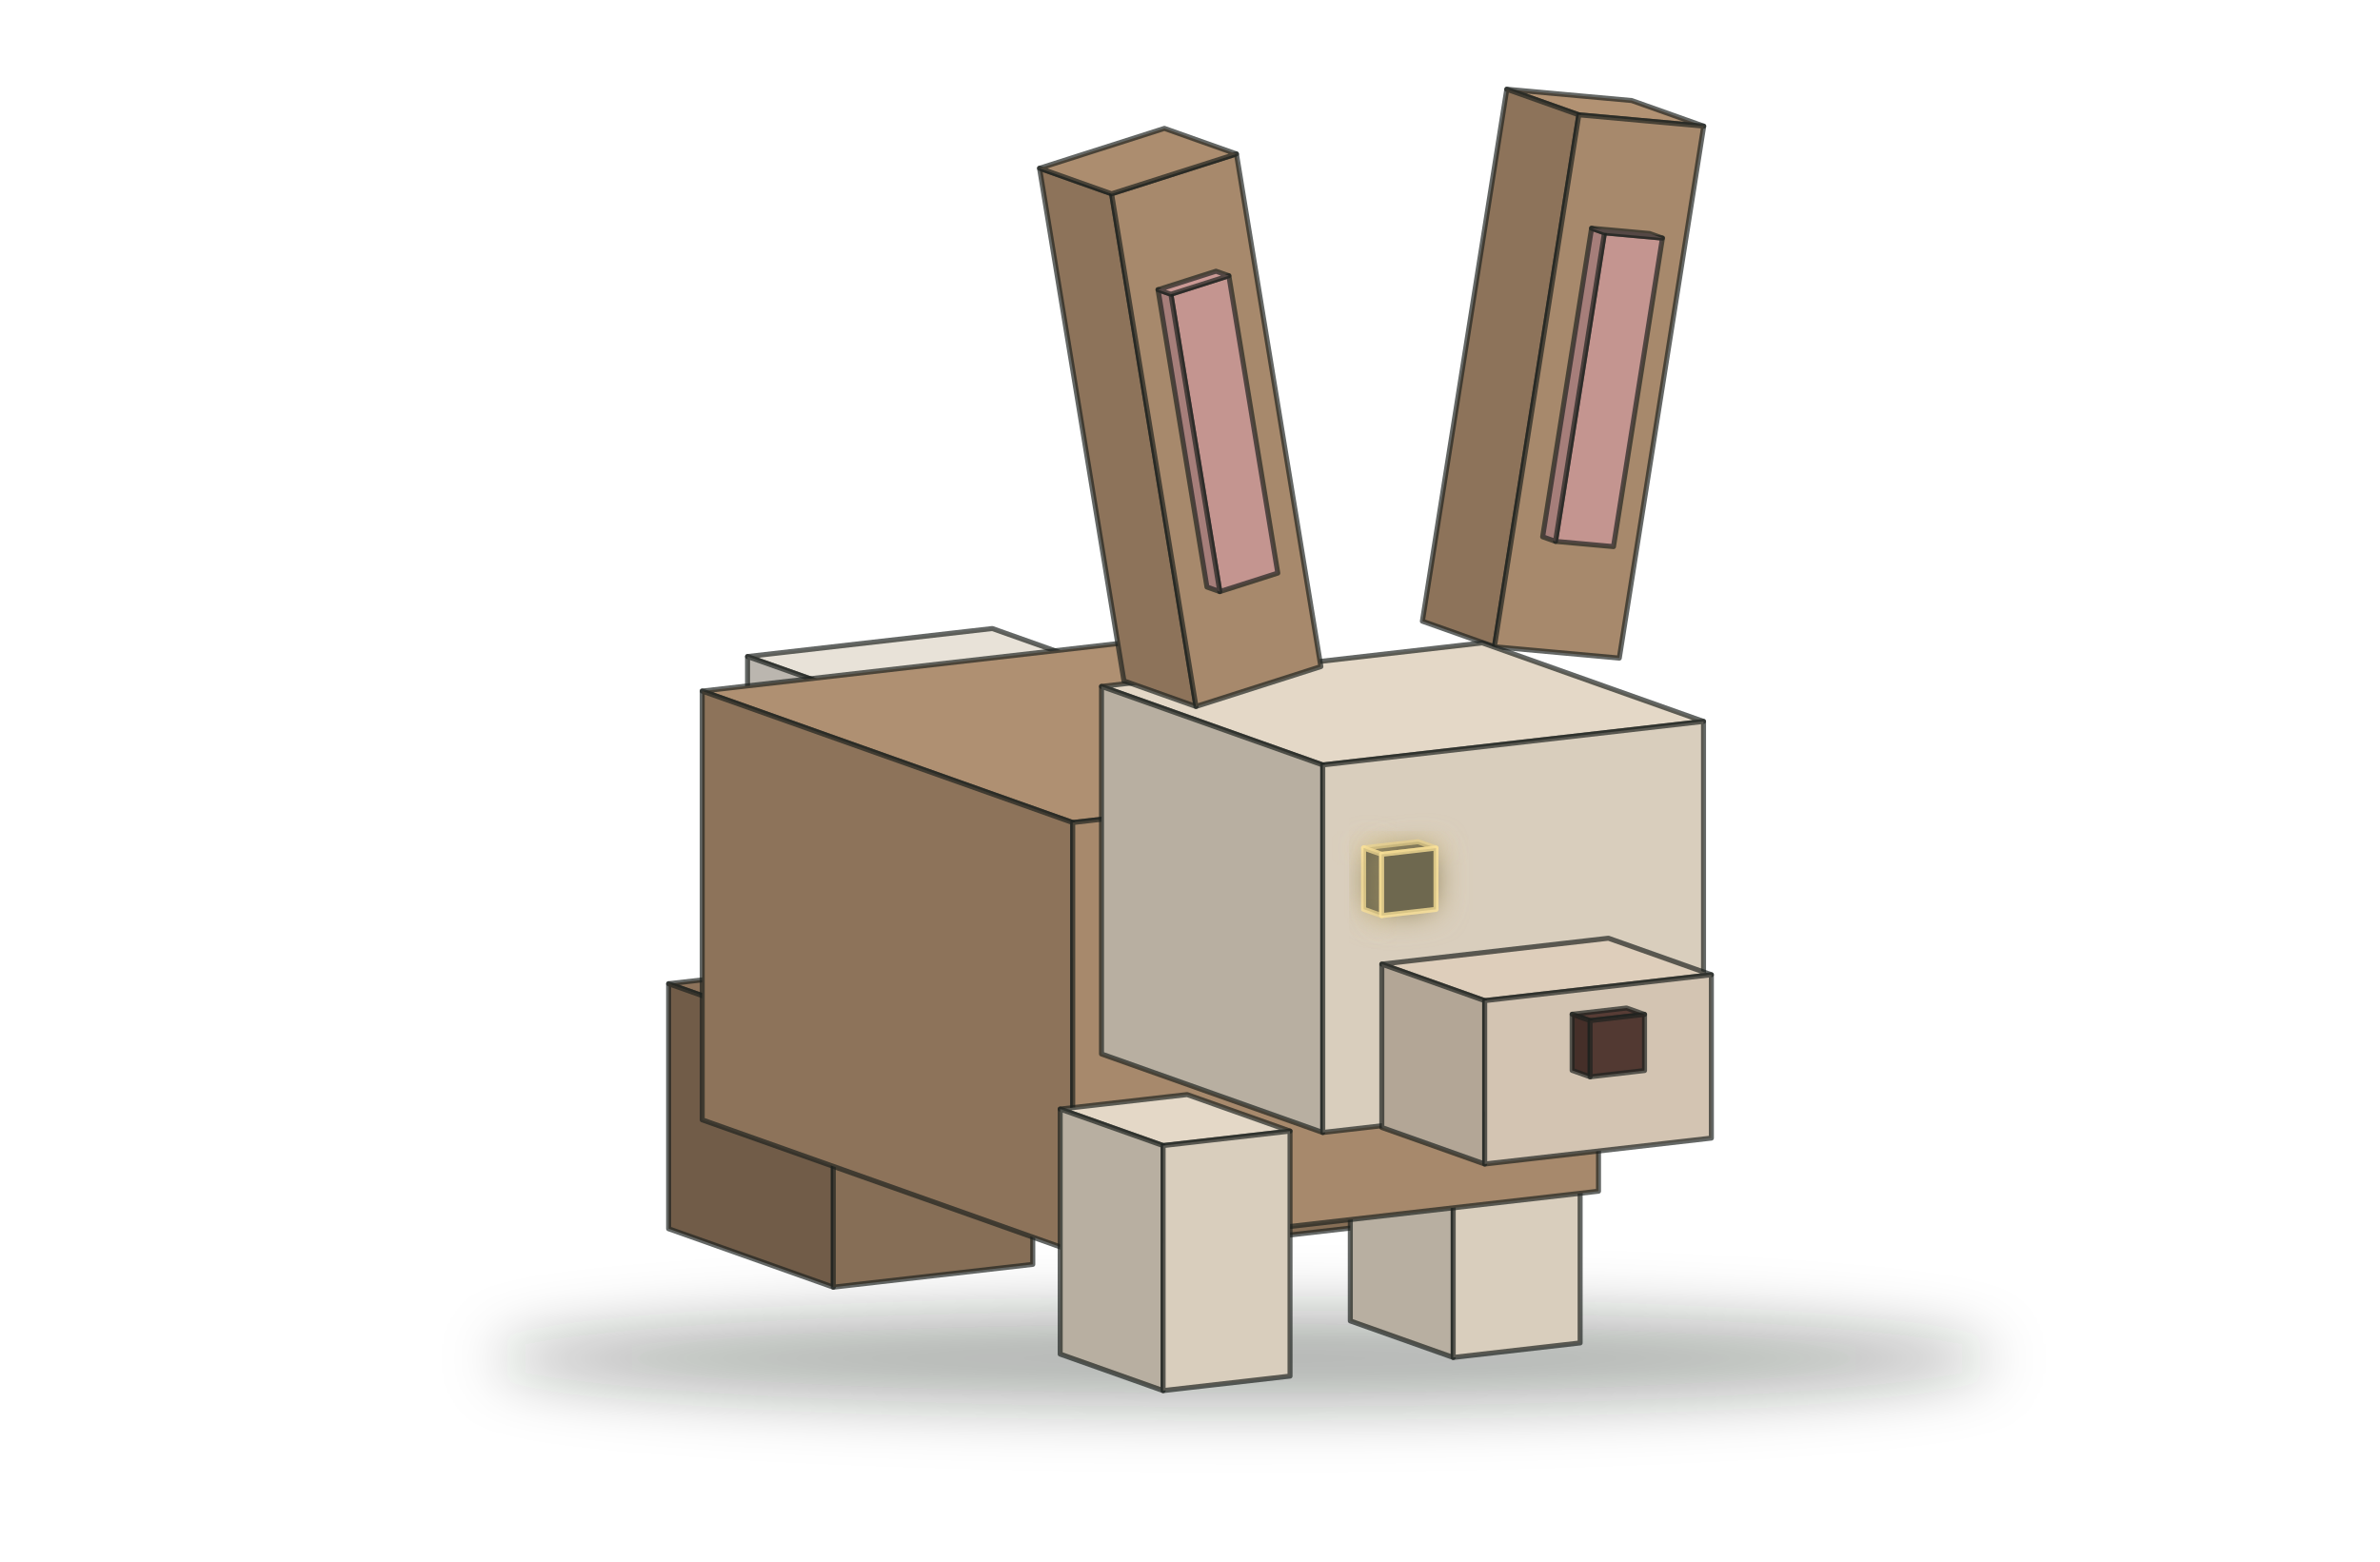
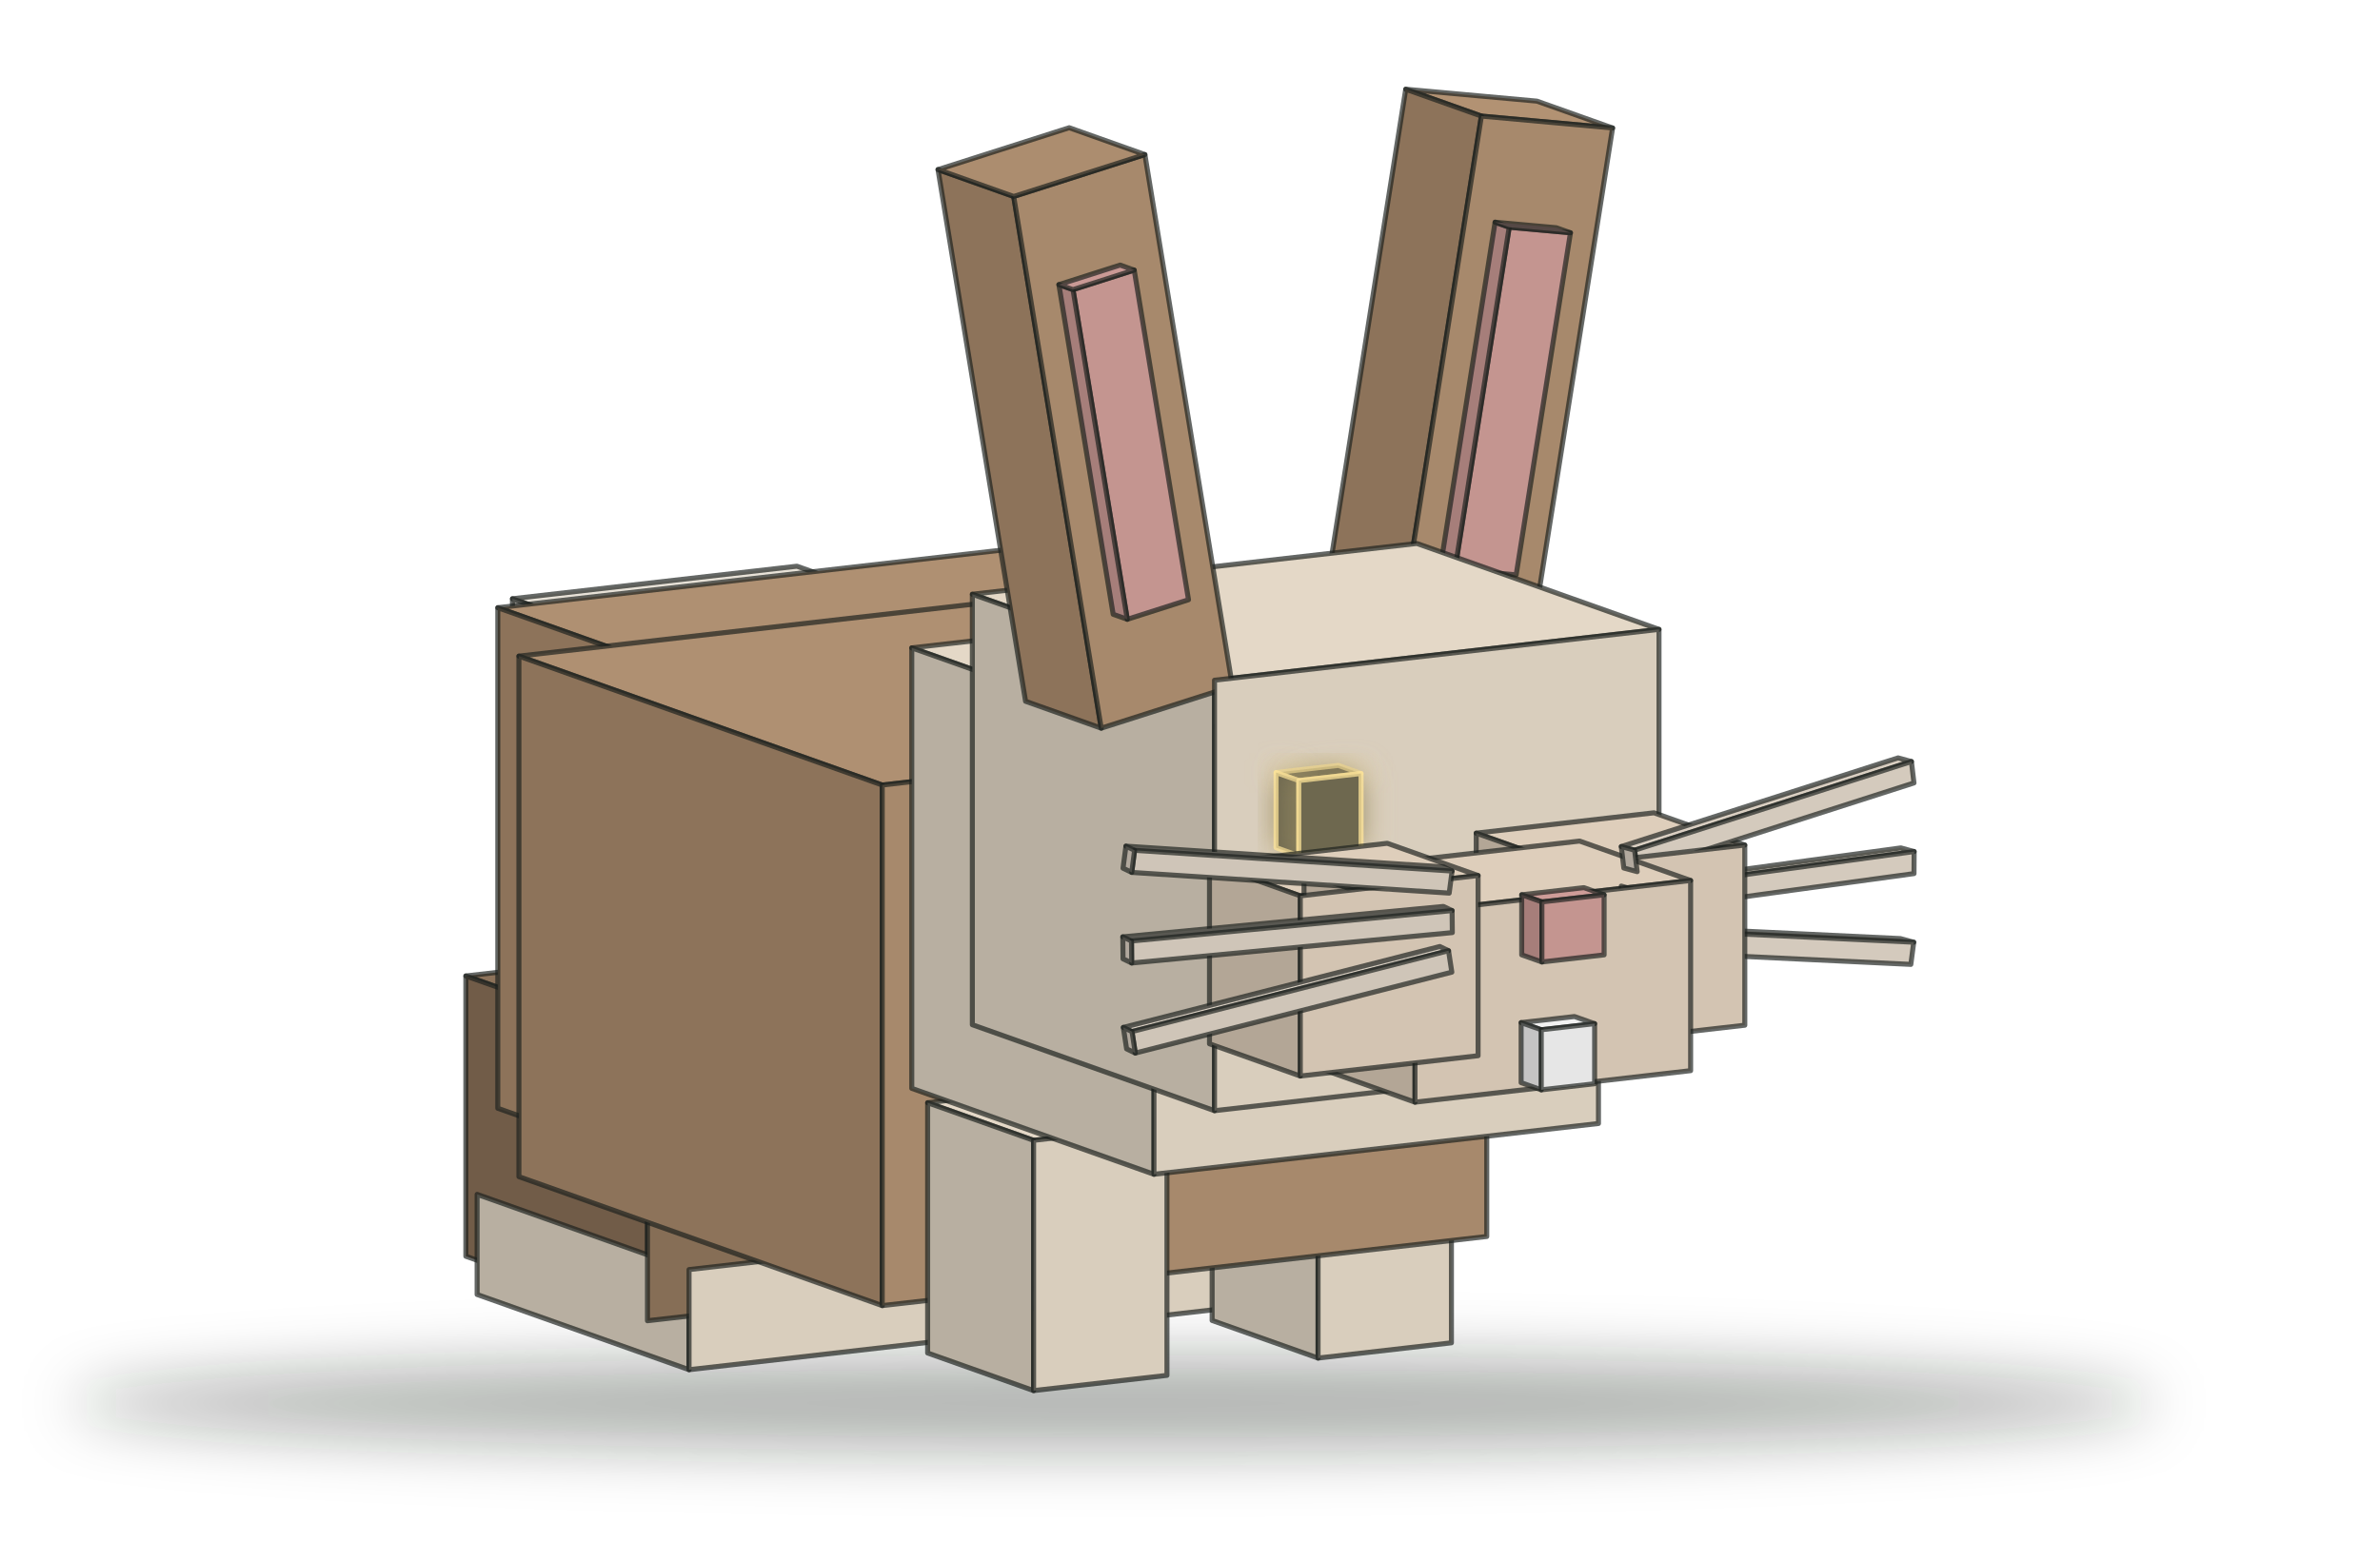
<svg xmlns="http://www.w3.org/2000/svg" width="640" height="420" viewBox="0 0 640 420" role="img" aria-labelledby="portrait-title">
  <defs>
    <filter id="portrait-glow" x="-80%" y="-80%" width="260%" height="260%">
      <feGaussianBlur stdDeviation="4" result="blur" />
      <feMerge>
        <feMergeNode in="blur" />
        <feMergeNode in="SourceGraphic" />
      </feMerge>
    </filter>
    <filter id="portrait-shadow" x="-40%" y="-80%" width="180%" height="260%">
      <feGaussianBlur stdDeviation="8" />
    </filter>
  </defs>
-   <ellipse cx="334.42" cy="365.37" rx="201.88" ry="13" fill="#0c120f" opacity=".32" filter="url(#portrait-shadow)" />
+   <ellipse cx="299.52" cy="377.41" rx="280.42" ry="13" fill="#0c120f" opacity=".32" filter="url(#portrait-shadow)" />
  <g>
-     <polygon points="304.20,182.30 266.84,169.04 201.02,176.57 238.38,189.83" fill="#e8e2d8" stroke="#1c211e" stroke-opacity=".68" stroke-width="1.35" stroke-linejoin="round" vector-effect="non-scaling-stroke" />
-     <polygon points="375.23,263.00 330.95,247.29 277.32,253.42 321.60,269.13" fill="#8d735b" stroke="#1c211e" stroke-opacity=".68" stroke-width="1.35" stroke-linejoin="round" vector-effect="non-scaling-stroke" />
-     <polygon points="321.60,335.03 321.60,269.13 277.32,253.42 277.32,319.32" fill="#715c48" stroke="#1c211e" stroke-opacity=".68" stroke-width="1.35" stroke-linejoin="round" vector-effect="non-scaling-stroke" />
-     <polygon points="238.38,263.96 238.38,189.83 201.02,176.57 201.02,250.70" fill="#bbb6af" stroke="#1c211e" stroke-opacity=".68" stroke-width="1.35" stroke-linejoin="round" vector-effect="non-scaling-stroke" />
-     <polygon points="304.20,256.44 304.20,182.30 238.38,189.83 238.38,263.96" fill="#dcd7ce" stroke="#1c211e" stroke-opacity=".68" stroke-width="1.35" stroke-linejoin="round" vector-effect="non-scaling-stroke" />
-     <polygon points="375.23,328.90 375.23,263.00 321.60,269.13 321.60,335.03" fill="#866e56" stroke="#1c211e" stroke-opacity=".68" stroke-width="1.35" stroke-linejoin="round" vector-effect="non-scaling-stroke" />
-     <polygon points="277.72,274.15 233.44,258.44 179.80,264.57 224.08,280.28" fill="#8d735b" stroke="#1c211e" stroke-opacity=".68" stroke-width="1.35" stroke-linejoin="round" vector-effect="non-scaling-stroke" />
-     <polygon points="224.08,346.18 224.08,280.28 179.80,264.57 179.80,330.47" fill="#715c48" stroke="#1c211e" stroke-opacity=".68" stroke-width="1.35" stroke-linejoin="round" vector-effect="non-scaling-stroke" />
-     <polygon points="277.72,340.05 277.72,274.15 224.08,280.28 224.08,346.18" fill="#866e56" stroke="#1c211e" stroke-opacity=".68" stroke-width="1.35" stroke-linejoin="round" vector-effect="non-scaling-stroke" />
-     <polygon points="429.85,205.05 330.23,169.69 188.83,185.86 288.46,221.22" fill="#af9072" stroke="#1c211e" stroke-opacity=".68" stroke-width="1.35" stroke-linejoin="round" vector-effect="non-scaling-stroke" />
-     <polygon points="288.46,336.54 288.46,221.22 188.83,185.86 188.83,301.18" fill="#8d735a" stroke="#1c211e" stroke-opacity=".68" stroke-width="1.35" stroke-linejoin="round" vector-effect="non-scaling-stroke" />
-     <polygon points="424.91,295.28 397.24,285.46 363.11,289.36 390.78,299.18" fill="#e4d8c7" stroke="#1c211e" stroke-opacity=".68" stroke-width="1.35" stroke-linejoin="round" vector-effect="non-scaling-stroke" />
-     <polygon points="390.78,365.08 390.78,299.18 363.11,289.36 363.11,355.26" fill="#b8afa1" stroke="#1c211e" stroke-opacity=".68" stroke-width="1.35" stroke-linejoin="round" vector-effect="non-scaling-stroke" />
-     <polygon points="424.91,361.18 424.91,295.28 390.78,299.18 390.78,365.08" fill="#d9cebd" stroke="#1c211e" stroke-opacity=".68" stroke-width="1.35" stroke-linejoin="round" vector-effect="non-scaling-stroke" />
-     <polygon points="429.85,320.37 429.85,205.05 288.46,221.22 288.46,336.54" fill="#a7896c" stroke="#1c211e" stroke-opacity=".68" stroke-width="1.35" stroke-linejoin="round" vector-effect="non-scaling-stroke" />
-     <polygon points="346.90,304.20 319.23,294.38 285.09,298.28 312.77,308.10" fill="#e4d8c7" stroke="#1c211e" stroke-opacity=".68" stroke-width="1.35" stroke-linejoin="round" vector-effect="non-scaling-stroke" />
-     <polygon points="312.77,374.00 312.77,308.10 285.09,298.28 285.09,364.18" fill="#b8afa1" stroke="#1c211e" stroke-opacity=".68" stroke-width="1.35" stroke-linejoin="round" vector-effect="non-scaling-stroke" />
-     <polygon points="346.90,370.10 346.90,304.20 312.77,308.10 312.77,374.00" fill="#d9cebd" stroke="#1c211e" stroke-opacity=".68" stroke-width="1.35" stroke-linejoin="round" vector-effect="non-scaling-stroke" />
-     <polygon points="458.14,33.92 438.77,27.04 405.19,24.00 424.56,30.88" fill="#b29273" stroke="#1c211e" stroke-opacity=".68" stroke-width="1.35" stroke-linejoin="round" vector-effect="non-scaling-stroke" />
-     <polygon points="401.86,173.94 424.56,30.88 405.19,24.00 382.49,167.07" fill="#8d735a" stroke="#1c211e" stroke-opacity=".68" stroke-width="1.35" stroke-linejoin="round" vector-effect="non-scaling-stroke" />
-     <polygon points="435.44,176.99 458.14,33.92 424.56,30.88 401.86,173.94" fill="#a7896c" stroke="#1c211e" stroke-opacity=".68" stroke-width="1.35" stroke-linejoin="round" vector-effect="non-scaling-stroke" />
-     <polygon points="433.88,147.01 447.04,64.03 431.45,62.62 418.29,145.60" fill="#c49590" stroke="#1c211e" stroke-opacity=".68" stroke-width="1.35" stroke-linejoin="round" vector-effect="non-scaling-stroke" />
-     <polygon points="418.29,145.60 431.45,62.62 427.99,61.39 414.83,144.37" fill="#a67e7a" stroke="#1c211e" stroke-opacity=".68" stroke-width="1.35" stroke-linejoin="round" vector-effect="non-scaling-stroke" />
-     <polygon points="447.04,64.03 443.58,62.80 427.99,61.39 431.45,62.62" fill="#d09e9a" stroke="#1c211e" stroke-opacity=".68" stroke-width="1.35" stroke-linejoin="round" vector-effect="non-scaling-stroke" />
-     <polygon points="458.09,194.02 398.59,172.90 296.20,184.61 355.70,205.73" fill="#e4d8c7" stroke="#1c211e" stroke-opacity=".68" stroke-width="1.35" stroke-linejoin="round" vector-effect="non-scaling-stroke" />
-     <polygon points="355.70,304.58 355.70,205.73 296.20,184.61 296.20,283.46" fill="#b8afa1" stroke="#1c211e" stroke-opacity=".68" stroke-width="1.35" stroke-linejoin="round" vector-effect="non-scaling-stroke" />
-     <polygon points="447.10,221.13 442.26,219.41 427.63,221.08 432.47,222.80" fill="#6e674f" stroke="#ffe59a" stroke-opacity=".74" stroke-width="1.35" stroke-linejoin="round" vector-effect="non-scaling-stroke" filter="url(#portrait-glow)" />
-     <polygon points="432.47,239.27 432.47,222.80 427.63,221.08 427.63,237.55" fill="#6e674f" stroke="#ffe59a" stroke-opacity=".74" stroke-width="1.35" stroke-linejoin="round" vector-effect="non-scaling-stroke" filter="url(#portrait-glow)" />
-     <polygon points="447.10,237.60 447.10,221.13 432.47,222.80 432.47,239.27" fill="#6e674f" stroke="#ffe59a" stroke-opacity=".74" stroke-width="1.35" stroke-linejoin="round" vector-effect="non-scaling-stroke" filter="url(#portrait-glow)" />
-     <polygon points="321.61,190.00 298.91,52.12 279.54,45.25 302.24,183.13" fill="#8d735a" stroke="#1c211e" stroke-opacity=".68" stroke-width="1.35" stroke-linejoin="round" vector-effect="non-scaling-stroke" />
-     <polygon points="458.09,292.87 458.09,194.02 355.70,205.73 355.70,304.58" fill="#d9cebd" stroke="#1c211e" stroke-opacity=".68" stroke-width="1.35" stroke-linejoin="round" vector-effect="non-scaling-stroke" />
-     <polygon points="355.19,179.28 332.49,41.40 298.91,52.12 321.61,190.00" fill="#a7896c" stroke="#1c211e" stroke-opacity=".68" stroke-width="1.35" stroke-linejoin="round" vector-effect="non-scaling-stroke" />
-     <polygon points="332.49,41.40 313.12,34.53 279.54,45.25 298.91,52.12" fill="#ac8d6f" stroke="#1c211e" stroke-opacity=".68" stroke-width="1.35" stroke-linejoin="round" vector-effect="non-scaling-stroke" />
-     <polygon points="343.61,154.13 330.45,74.16 314.86,79.14 328.02,159.11" fill="#c49590" stroke="#1c211e" stroke-opacity=".68" stroke-width="1.35" stroke-linejoin="round" vector-effect="non-scaling-stroke" />
-     <polygon points="328.02,159.11 314.86,79.14 311.40,77.91 324.56,157.88" fill="#a67e7a" stroke="#1c211e" stroke-opacity=".68" stroke-width="1.35" stroke-linejoin="round" vector-effect="non-scaling-stroke" />
-     <polygon points="460.20,262.15 432.52,252.33 371.58,259.30 399.25,269.12" fill="#decebb" stroke="#1c211e" stroke-opacity=".68" stroke-width="1.35" stroke-linejoin="round" vector-effect="non-scaling-stroke" />
-     <polygon points="330.45,74.16 326.99,72.94 311.40,77.91 314.86,79.14" fill="#ca9995" stroke="#1c211e" stroke-opacity=".68" stroke-width="1.35" stroke-linejoin="round" vector-effect="non-scaling-stroke" />
-     <polygon points="386.15,228.09 381.31,226.38 366.68,228.05 371.53,229.77" fill="#6e674f" stroke="#ffe59a" stroke-opacity=".74" stroke-width="1.35" stroke-linejoin="round" vector-effect="non-scaling-stroke" filter="url(#portrait-glow)" />
-     <polygon points="371.53,246.24 371.53,229.77 366.68,228.05 366.68,244.52" fill="#6e674f" stroke="#ffe59a" stroke-opacity=".74" stroke-width="1.35" stroke-linejoin="round" vector-effect="non-scaling-stroke" filter="url(#portrait-glow)" />
-     <polygon points="386.15,244.57 386.15,228.09 371.53,229.77 371.53,246.24" fill="#6e674f" stroke="#ffe59a" stroke-opacity=".74" stroke-width="1.35" stroke-linejoin="round" vector-effect="non-scaling-stroke" filter="url(#portrait-glow)" />
-     <polygon points="399.25,313.06 399.25,269.12 371.58,259.30 371.58,303.23" fill="#b3a696" stroke="#1c211e" stroke-opacity=".68" stroke-width="1.35" stroke-linejoin="round" vector-effect="non-scaling-stroke" />
-     <polygon points="460.20,306.09 460.20,262.15 399.25,269.12 399.25,313.06" fill="#d3c4b2" stroke="#1c211e" stroke-opacity=".68" stroke-width="1.35" stroke-linejoin="round" vector-effect="non-scaling-stroke" />
-     <polygon points="442.23,272.82 437.38,271.10 422.76,272.78 427.60,274.50" fill="#573c35" stroke="#1c211e" stroke-opacity=".68" stroke-width="1.35" stroke-linejoin="round" vector-effect="non-scaling-stroke" />
-     <polygon points="427.60,289.60 427.60,274.50 422.76,272.78 422.76,287.88" fill="#452f29" stroke="#1c211e" stroke-opacity=".68" stroke-width="1.35" stroke-linejoin="round" vector-effect="non-scaling-stroke" />
-     <polygon points="442.23,287.92 442.23,272.82 427.60,274.50 427.60,289.60" fill="#523932" stroke="#1c211e" stroke-opacity=".68" stroke-width="1.35" stroke-linejoin="round" vector-effect="non-scaling-stroke" />
+     <polygon points="257.72,167.69 214.30,152.28 137.80,161.03 181.22,176.44" fill="#e8e2d8" stroke="#1c211e" stroke-opacity=".68" stroke-width="1.35" stroke-linejoin="round" vector-effect="non-scaling-stroke" />
+     <polygon points="181.22,262.60 181.22,176.44 137.80,161.03 137.80,247.19" fill="#bbb6af" stroke="#1c211e" stroke-opacity=".68" stroke-width="1.35" stroke-linejoin="round" vector-effect="non-scaling-stroke" />
+     <polygon points="346.24,260.14 297.39,242.80 230.45,250.46 279.30,267.79" fill="#8d735b" stroke="#1c211e" stroke-opacity=".68" stroke-width="1.35" stroke-linejoin="round" vector-effect="non-scaling-stroke" />
+     <polygon points="362.19,321.22 305.21,301.00 233.49,309.20 290.48,329.42" fill="#e4d8c7" stroke="#1c211e" stroke-opacity=".68" stroke-width="1.35" stroke-linejoin="round" vector-effect="non-scaling-stroke" />
+     <polygon points="257.72,253.85 257.72,167.69 181.22,176.44 181.22,262.60" fill="#dcd7ce" stroke="#1c211e" stroke-opacity=".68" stroke-width="1.35" stroke-linejoin="round" vector-effect="non-scaling-stroke" />
+     <polygon points="279.30,343.18 279.30,267.79 230.45,250.46 230.45,325.84" fill="#715c48" stroke="#1c211e" stroke-opacity=".68" stroke-width="1.35" stroke-linejoin="round" vector-effect="non-scaling-stroke" />
+     <polygon points="290.48,356.35 290.48,329.42 233.49,309.20 233.49,336.12" fill="#b8afa1" stroke="#1c211e" stroke-opacity=".68" stroke-width="1.35" stroke-linejoin="round" vector-effect="non-scaling-stroke" />
+     <polygon points="346.24,335.53 346.24,260.14 279.30,267.79 279.30,343.18" fill="#866e56" stroke="#1c211e" stroke-opacity=".68" stroke-width="1.35" stroke-linejoin="round" vector-effect="non-scaling-stroke" />
+     <polygon points="340.36,171.67 272.51,147.59 133.86,163.44 201.70,187.52" fill="#af9072" stroke="#1c211e" stroke-opacity=".68" stroke-width="1.35" stroke-linejoin="round" vector-effect="non-scaling-stroke" />
+     <polygon points="362.19,348.15 362.19,321.22 290.48,329.42 290.48,356.35" fill="#d9cebd" stroke="#1c211e" stroke-opacity=".68" stroke-width="1.35" stroke-linejoin="round" vector-effect="non-scaling-stroke" />
+     <polygon points="241.05,272.17 192.20,254.83 125.27,262.48 174.11,279.82" fill="#8d735b" stroke="#1c211e" stroke-opacity=".68" stroke-width="1.35" stroke-linejoin="round" vector-effect="non-scaling-stroke" />
+     <polygon points="257.01,333.25 200.02,313.02 128.30,321.22 185.29,341.45" fill="#e4d8c7" stroke="#1c211e" stroke-opacity=".68" stroke-width="1.35" stroke-linejoin="round" vector-effect="non-scaling-stroke" />
+     <polygon points="174.11,355.21 174.11,279.82 125.27,262.48 125.27,337.87" fill="#715c48" stroke="#1c211e" stroke-opacity=".68" stroke-width="1.35" stroke-linejoin="round" vector-effect="non-scaling-stroke" />
+     <polygon points="201.70,322.15 201.70,187.52 133.86,163.44 133.86,298.07" fill="#8d735a" stroke="#1c211e" stroke-opacity=".68" stroke-width="1.35" stroke-linejoin="round" vector-effect="non-scaling-stroke" />
+     <polygon points="185.29,368.38 185.29,341.45 128.30,321.22 128.30,348.15" fill="#b8afa1" stroke="#1c211e" stroke-opacity=".68" stroke-width="1.35" stroke-linejoin="round" vector-effect="non-scaling-stroke" />
+     <polygon points="241.05,347.56 241.05,272.17 174.11,279.82 174.11,355.21" fill="#866e56" stroke="#1c211e" stroke-opacity=".68" stroke-width="1.35" stroke-linejoin="round" vector-effect="non-scaling-stroke" />
+     <polygon points="340.36,306.29 340.36,171.67 201.70,187.52 201.70,322.15" fill="#a7896c" stroke="#1c211e" stroke-opacity=".68" stroke-width="1.35" stroke-linejoin="round" vector-effect="non-scaling-stroke" />
+     <polygon points="399.80,192.54 302.11,157.87 139.54,176.46 237.24,211.13" fill="#af9072" stroke="#1c211e" stroke-opacity=".68" stroke-width="1.35" stroke-linejoin="round" vector-effect="non-scaling-stroke" />
+     <polygon points="257.01,360.18 257.01,333.25 185.29,341.45 185.29,368.38" fill="#d9cebd" stroke="#1c211e" stroke-opacity=".68" stroke-width="1.35" stroke-linejoin="round" vector-effect="non-scaling-stroke" />
+     <polygon points="237.24,351.14 237.24,211.13 139.54,176.46 139.54,316.46" fill="#8d735a" stroke="#1c211e" stroke-opacity=".68" stroke-width="1.35" stroke-linejoin="round" vector-effect="non-scaling-stroke" />
+     <polygon points="390.30,293.84 361.81,283.73 325.95,287.83 354.44,297.94" fill="#e4d8c7" stroke="#1c211e" stroke-opacity=".68" stroke-width="1.35" stroke-linejoin="round" vector-effect="non-scaling-stroke" />
+     <polygon points="354.44,365.25 354.44,297.94 325.95,287.83 325.95,355.14" fill="#b8afa1" stroke="#1c211e" stroke-opacity=".68" stroke-width="1.35" stroke-linejoin="round" vector-effect="non-scaling-stroke" />
+     <polygon points="390.30,361.15 390.30,293.84 354.44,297.94 354.44,365.25" fill="#d9cebd" stroke="#1c211e" stroke-opacity=".68" stroke-width="1.35" stroke-linejoin="round" vector-effect="non-scaling-stroke" />
+     <polygon points="399.80,332.55 399.80,192.54 237.24,211.13 237.24,351.14" fill="#a7896c" stroke="#1c211e" stroke-opacity=".68" stroke-width="1.35" stroke-linejoin="round" vector-effect="non-scaling-stroke" />
+     <polygon points="313.80,302.59 285.31,292.47 249.45,296.58 277.94,306.69" fill="#e4d8c7" stroke="#1c211e" stroke-opacity=".68" stroke-width="1.35" stroke-linejoin="round" vector-effect="non-scaling-stroke" />
+     <polygon points="277.94,374.00 277.94,306.69 249.45,296.58 249.45,363.89" fill="#b8afa1" stroke="#1c211e" stroke-opacity=".68" stroke-width="1.35" stroke-linejoin="round" vector-effect="non-scaling-stroke" />
+     <polygon points="313.80,369.90 313.80,302.59 277.94,306.69 277.94,374.00" fill="#d9cebd" stroke="#1c211e" stroke-opacity=".68" stroke-width="1.35" stroke-linejoin="round" vector-effect="non-scaling-stroke" />
+     <polygon points="429.84,183.69 364.71,160.57 245.18,174.24 310.31,197.35" fill="#e4d8c7" stroke="#1c211e" stroke-opacity=".68" stroke-width="1.35" stroke-linejoin="round" vector-effect="non-scaling-stroke" />
+     <polygon points="433.64,34.42 413.29,27.20 378.01,24.00 398.36,31.22" fill="#b29273" stroke="#1c211e" stroke-opacity=".68" stroke-width="1.35" stroke-linejoin="round" vector-effect="non-scaling-stroke" />
+     <polygon points="374.83,179.61 398.36,31.22 378.01,24.00 354.47,172.38" fill="#8d735a" stroke="#1c211e" stroke-opacity=".68" stroke-width="1.35" stroke-linejoin="round" vector-effect="non-scaling-stroke" />
+     <polygon points="410.10,182.80 433.64,34.42 398.36,31.22 374.83,179.61" fill="#a7896c" stroke="#1c211e" stroke-opacity=".68" stroke-width="1.35" stroke-linejoin="round" vector-effect="non-scaling-stroke" />
+     <polygon points="407.71,154.60 422.31,62.60 405.84,61.11 391.25,153.11" fill="#c49590" stroke="#1c211e" stroke-opacity=".68" stroke-width="1.35" stroke-linejoin="round" vector-effect="non-scaling-stroke" />
+     <polygon points="391.25,153.11 405.84,61.11 402.04,59.76 387.45,151.76" fill="#a67e7a" stroke="#1c211e" stroke-opacity=".68" stroke-width="1.35" stroke-linejoin="round" vector-effect="non-scaling-stroke" />
+     <polygon points="422.31,62.60 418.51,61.25 402.04,59.76 405.84,61.11" fill="#d09e9a" stroke="#1c211e" stroke-opacity=".68" stroke-width="1.35" stroke-linejoin="round" vector-effect="non-scaling-stroke" />
+     <polygon points="310.31,315.82 310.31,197.35 245.18,174.24 245.18,292.71" fill="#b8afa1" stroke="#1c211e" stroke-opacity=".68" stroke-width="1.35" stroke-linejoin="round" vector-effect="non-scaling-stroke" />
+     <polygon points="446.12,169.27 381.00,146.16 261.47,159.82 326.59,182.94" fill="#e4d8c7" stroke="#1c211e" stroke-opacity=".68" stroke-width="1.35" stroke-linejoin="round" vector-effect="non-scaling-stroke" />
+     <polygon points="429.84,302.16 429.84,183.69 310.31,197.35 310.31,315.82" fill="#d9cebd" stroke="#1c211e" stroke-opacity=".68" stroke-width="1.35" stroke-linejoin="round" vector-effect="non-scaling-stroke" />
+     <polygon points="326.59,298.72 326.59,182.94 261.47,159.82 261.47,275.60" fill="#b8afa1" stroke="#1c211e" stroke-opacity=".68" stroke-width="1.35" stroke-linejoin="round" vector-effect="non-scaling-stroke" />
+     <polygon points="296.13,195.84 272.59,52.84 252.24,45.61 275.78,188.61" fill="#8d735a" stroke="#1c211e" stroke-opacity=".68" stroke-width="1.35" stroke-linejoin="round" vector-effect="non-scaling-stroke" />
+     <polygon points="331.41,184.57 307.87,41.57 272.59,52.84 296.13,195.84" fill="#a7896c" stroke="#1c211e" stroke-opacity=".68" stroke-width="1.35" stroke-linejoin="round" vector-effect="non-scaling-stroke" />
+     <polygon points="437.71,199.83 431.60,197.66 414.87,199.58 420.97,201.74" fill="#6e674f" stroke="#ffe59a" stroke-opacity=".74" stroke-width="1.35" stroke-linejoin="round" vector-effect="non-scaling-stroke" filter="url(#portrait-glow)" />
+     <polygon points="420.97,221.94 420.97,201.74 414.87,199.58 414.87,219.77" fill="#6e674f" stroke="#ffe59a" stroke-opacity=".74" stroke-width="1.35" stroke-linejoin="round" vector-effect="non-scaling-stroke" filter="url(#portrait-glow)" />
+     <polygon points="437.71,220.02 437.71,199.83 420.97,201.74 420.97,221.94" fill="#6e674f" stroke="#ffe59a" stroke-opacity=".74" stroke-width="1.35" stroke-linejoin="round" vector-effect="non-scaling-stroke" filter="url(#portrait-glow)" />
+     <polygon points="307.87,41.57 287.52,34.35 252.24,45.61 272.59,52.84" fill="#ac8d6f" stroke="#1c211e" stroke-opacity=".68" stroke-width="1.35" stroke-linejoin="round" vector-effect="non-scaling-stroke" />
+     <polygon points="319.60,161.30 305.00,72.64 288.54,77.90 303.14,166.56" fill="#c49590" stroke="#1c211e" stroke-opacity=".68" stroke-width="1.35" stroke-linejoin="round" vector-effect="non-scaling-stroke" />
+     <polygon points="303.14,166.56 288.54,77.90 284.74,76.55 299.34,165.21" fill="#a67e7a" stroke="#1c211e" stroke-opacity=".68" stroke-width="1.35" stroke-linejoin="round" vector-effect="non-scaling-stroke" />
+     <polygon points="446.12,285.05 446.12,169.27 326.59,182.94 326.59,298.72" fill="#d9cebd" stroke="#1c211e" stroke-opacity=".68" stroke-width="1.35" stroke-linejoin="round" vector-effect="non-scaling-stroke" />
+     <polygon points="469.19,227.27 444.77,218.60 396.96,224.07 421.38,232.74" fill="#decebb" stroke="#1c211e" stroke-opacity=".68" stroke-width="1.35" stroke-linejoin="round" vector-effect="non-scaling-stroke" />
+     <polygon points="514.62,253.41 511.03,252.43 436.81,248.89 440.41,249.87" fill="#ded4c6" stroke="#1c211e" stroke-opacity=".68" stroke-width="1.35" stroke-linejoin="round" vector-effect="non-scaling-stroke" />
+     <polygon points="513.84,259.37 514.62,253.41 440.41,249.87 439.63,255.83" fill="#d4cabd" stroke="#1c211e" stroke-opacity=".68" stroke-width="1.35" stroke-linejoin="round" vector-effect="non-scaling-stroke" />
+     <polygon points="514.73,229.02 511.14,228.04 435.97,238.31 439.56,239.29" fill="#dcd2c4" stroke="#1c211e" stroke-opacity=".68" stroke-width="1.35" stroke-linejoin="round" vector-effect="non-scaling-stroke" />
+     <polygon points="305.00,72.64 301.21,71.29 284.74,76.55 288.54,77.90" fill="#ca9995" stroke="#1c211e" stroke-opacity=".68" stroke-width="1.35" stroke-linejoin="round" vector-effect="non-scaling-stroke" />
+     <polygon points="514.69,234.95 514.73,229.02 439.56,239.29 439.52,245.22" fill="#d4cabd" stroke="#1c211e" stroke-opacity=".68" stroke-width="1.35" stroke-linejoin="round" vector-effect="non-scaling-stroke" />
+     <polygon points="421.38,281.20 421.38,232.74 396.96,224.07 396.96,272.53" fill="#b3a696" stroke="#1c211e" stroke-opacity=".68" stroke-width="1.35" stroke-linejoin="round" vector-effect="non-scaling-stroke" />
+     <polygon points="514.00,204.81 510.41,203.83 435.97,227.68 439.57,228.66" fill="#dacfc2" stroke="#1c211e" stroke-opacity=".68" stroke-width="1.35" stroke-linejoin="round" vector-effect="non-scaling-stroke" />
+     <polygon points="514.68,210.57 514.00,204.81 439.57,228.66 440.25,234.43" fill="#d4cabd" stroke="#1c211e" stroke-opacity=".68" stroke-width="1.35" stroke-linejoin="round" vector-effect="non-scaling-stroke" />
+     <polygon points="469.19,275.73 469.19,227.27 421.38,232.74 421.38,281.20" fill="#d3c4b2" stroke="#1c211e" stroke-opacity=".68" stroke-width="1.35" stroke-linejoin="round" vector-effect="non-scaling-stroke" />
+     <polygon points="454.62,236.80 424.77,226.20 350.66,234.67 380.51,245.27" fill="#decebb" stroke="#1c211e" stroke-opacity=".68" stroke-width="1.35" stroke-linejoin="round" vector-effect="non-scaling-stroke" />
+     <polygon points="439.63,255.83 440.41,249.87 436.81,248.89 436.04,254.85" fill="#b2a99e" stroke="#1c211e" stroke-opacity=".68" stroke-width="1.35" stroke-linejoin="round" vector-effect="non-scaling-stroke" />
+     <polygon points="439.52,245.22 439.56,239.29 435.97,238.31 435.92,244.24" fill="#b2a99e" stroke="#1c211e" stroke-opacity=".68" stroke-width="1.35" stroke-linejoin="round" vector-effect="non-scaling-stroke" />
+     <polygon points="365.99,208.03 359.88,205.86 343.15,207.78 349.26,209.94" fill="#6e674f" stroke="#ffe59a" stroke-opacity=".74" stroke-width="1.35" stroke-linejoin="round" vector-effect="non-scaling-stroke" filter="url(#portrait-glow)" />
+     <polygon points="440.25,234.43 439.57,228.66 435.97,227.68 436.65,233.45" fill="#b2a99e" stroke="#1c211e" stroke-opacity=".68" stroke-width="1.35" stroke-linejoin="round" vector-effect="non-scaling-stroke" />
+     <polygon points="349.26,230.14 349.26,209.94 343.15,207.78 343.15,227.97" fill="#6e674f" stroke="#ffe59a" stroke-opacity=".74" stroke-width="1.35" stroke-linejoin="round" vector-effect="non-scaling-stroke" filter="url(#portrait-glow)" />
+     <polygon points="365.99,228.22 365.99,208.03 349.26,209.94 349.26,230.14" fill="#6e674f" stroke="#ffe59a" stroke-opacity=".74" stroke-width="1.35" stroke-linejoin="round" vector-effect="non-scaling-stroke" filter="url(#portrait-glow)" />
+     <polygon points="397.47,235.47 373.05,226.80 325.24,232.27 349.66,240.94" fill="#decebb" stroke="#1c211e" stroke-opacity=".68" stroke-width="1.35" stroke-linejoin="round" vector-effect="non-scaling-stroke" />
+     <polygon points="380.51,296.43 380.51,245.27 350.66,234.67 350.66,285.83" fill="#b3a696" stroke="#1c211e" stroke-opacity=".68" stroke-width="1.35" stroke-linejoin="round" vector-effect="non-scaling-stroke" />
+     <polygon points="349.66,289.40 349.66,240.94 325.24,232.27 325.24,280.73" fill="#b3a696" stroke="#1c211e" stroke-opacity=".68" stroke-width="1.35" stroke-linejoin="round" vector-effect="non-scaling-stroke" />
+     <polygon points="454.62,287.95 454.62,236.80 380.51,245.27 380.51,296.43" fill="#d3c4b2" stroke="#1c211e" stroke-opacity=".68" stroke-width="1.35" stroke-linejoin="round" vector-effect="non-scaling-stroke" />
+     <polygon points="428.81,275.31 423.38,273.39 409.04,275.03 414.46,276.95" fill="#f2f2f2" stroke="#1c211e" stroke-opacity=".68" stroke-width="1.35" stroke-linejoin="round" vector-effect="non-scaling-stroke" />
+     <polygon points="414.46,293.11 414.46,276.95 409.04,275.03 409.04,291.18" fill="#c4c4c4" stroke="#1c211e" stroke-opacity=".68" stroke-width="1.35" stroke-linejoin="round" vector-effect="non-scaling-stroke" />
+     <polygon points="428.81,291.47 428.81,275.31 414.46,276.95 414.46,293.11" fill="#e6e6e6" stroke="#1c211e" stroke-opacity=".68" stroke-width="1.35" stroke-linejoin="round" vector-effect="non-scaling-stroke" />
+     <polygon points="397.47,283.93 397.47,235.47 349.66,240.94 349.66,289.40" fill="#d3c4b2" stroke="#1c211e" stroke-opacity=".68" stroke-width="1.35" stroke-linejoin="round" vector-effect="non-scaling-stroke" />
+     <polygon points="431.36,240.66 425.93,238.73 409.20,240.64 414.63,242.57" fill="#ce9c98" stroke="#1c211e" stroke-opacity=".68" stroke-width="1.35" stroke-linejoin="round" vector-effect="non-scaling-stroke" />
+     <polygon points="414.63,258.72 414.63,242.57 409.20,240.64 409.20,256.80" fill="#a67e7a" stroke="#1c211e" stroke-opacity=".68" stroke-width="1.35" stroke-linejoin="round" vector-effect="non-scaling-stroke" />
+     <polygon points="431.36,256.81 431.36,240.66 414.63,242.57 414.63,258.72" fill="#c49590" stroke="#1c211e" stroke-opacity=".68" stroke-width="1.35" stroke-linejoin="round" vector-effect="non-scaling-stroke" />
+     <polygon points="389.52,255.69 387.18,254.56 302.07,276.32 304.40,277.44" fill="#d8cec1" stroke="#1c211e" stroke-opacity=".68" stroke-width="1.35" stroke-linejoin="round" vector-effect="non-scaling-stroke" />
+     <polygon points="390.41,261.46 389.52,255.69 304.40,277.44 305.29,283.22" fill="#cfc5b8" stroke="#1c211e" stroke-opacity=".68" stroke-width="1.35" stroke-linejoin="round" vector-effect="non-scaling-stroke" />
+     <polygon points="390.48,244.90 388.15,243.78 301.93,251.96 304.27,253.08" fill="#dcd1c4" stroke="#1c211e" stroke-opacity=".68" stroke-width="1.35" stroke-linejoin="round" vector-effect="non-scaling-stroke" />
+     <polygon points="390.54,250.82 390.48,244.90 304.27,253.08 304.32,259.00" fill="#cfc5b8" stroke="#1c211e" stroke-opacity=".68" stroke-width="1.35" stroke-linejoin="round" vector-effect="non-scaling-stroke" />
+     <polygon points="390.48,234.27 388.15,233.15 302.77,227.57 305.10,228.69" fill="#dfd4c7" stroke="#1c211e" stroke-opacity=".68" stroke-width="1.35" stroke-linejoin="round" vector-effect="non-scaling-stroke" />
+     <polygon points="389.70,240.20 390.48,234.27 305.10,228.69 304.33,234.63" fill="#cfc5b8" stroke="#1c211e" stroke-opacity=".68" stroke-width="1.35" stroke-linejoin="round" vector-effect="non-scaling-stroke" />
+     <polygon points="305.29,283.22 304.40,277.44 302.07,276.32 302.95,282.09" fill="#b2a99e" stroke="#1c211e" stroke-opacity=".68" stroke-width="1.35" stroke-linejoin="round" vector-effect="non-scaling-stroke" />
+     <polygon points="304.32,259.00 304.27,253.08 301.93,251.96 301.99,257.88" fill="#b2a99e" stroke="#1c211e" stroke-opacity=".68" stroke-width="1.35" stroke-linejoin="round" vector-effect="non-scaling-stroke" />
+     <polygon points="304.33,234.63 305.10,228.69 302.77,227.57 301.99,233.50" fill="#b2a99e" stroke="#1c211e" stroke-opacity=".68" stroke-width="1.35" stroke-linejoin="round" vector-effect="non-scaling-stroke" />
  </g>
</svg>
